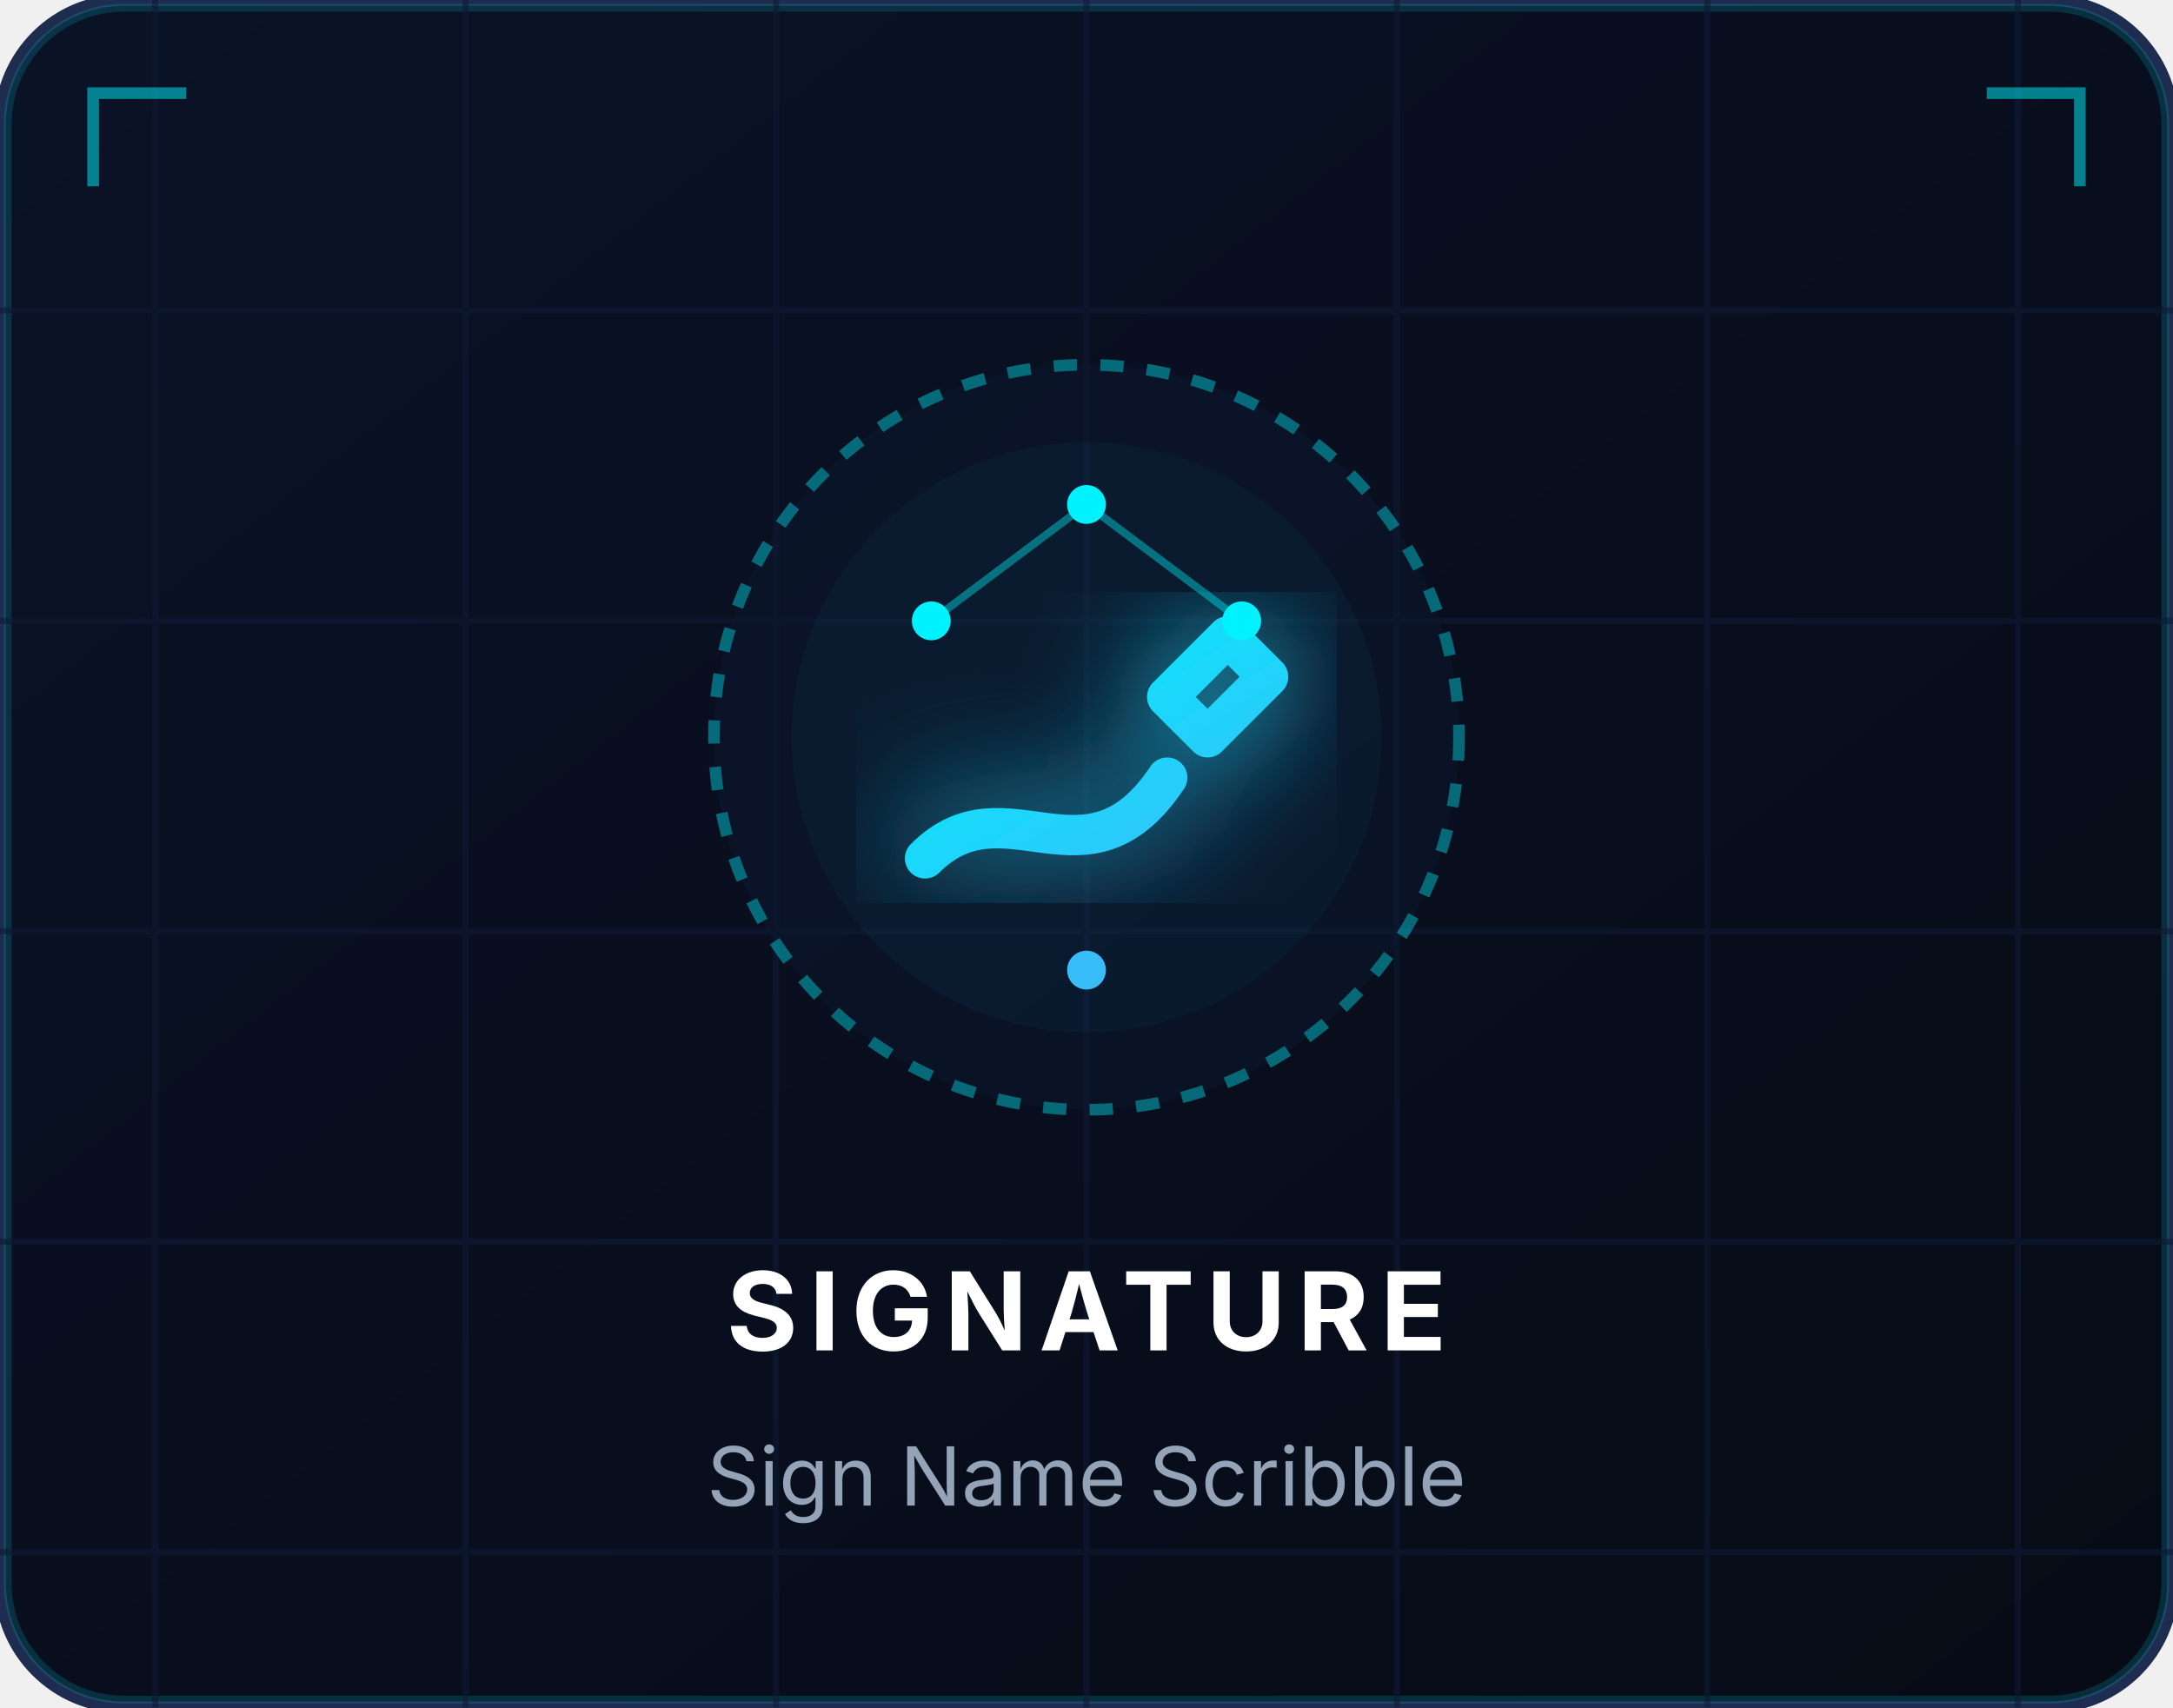
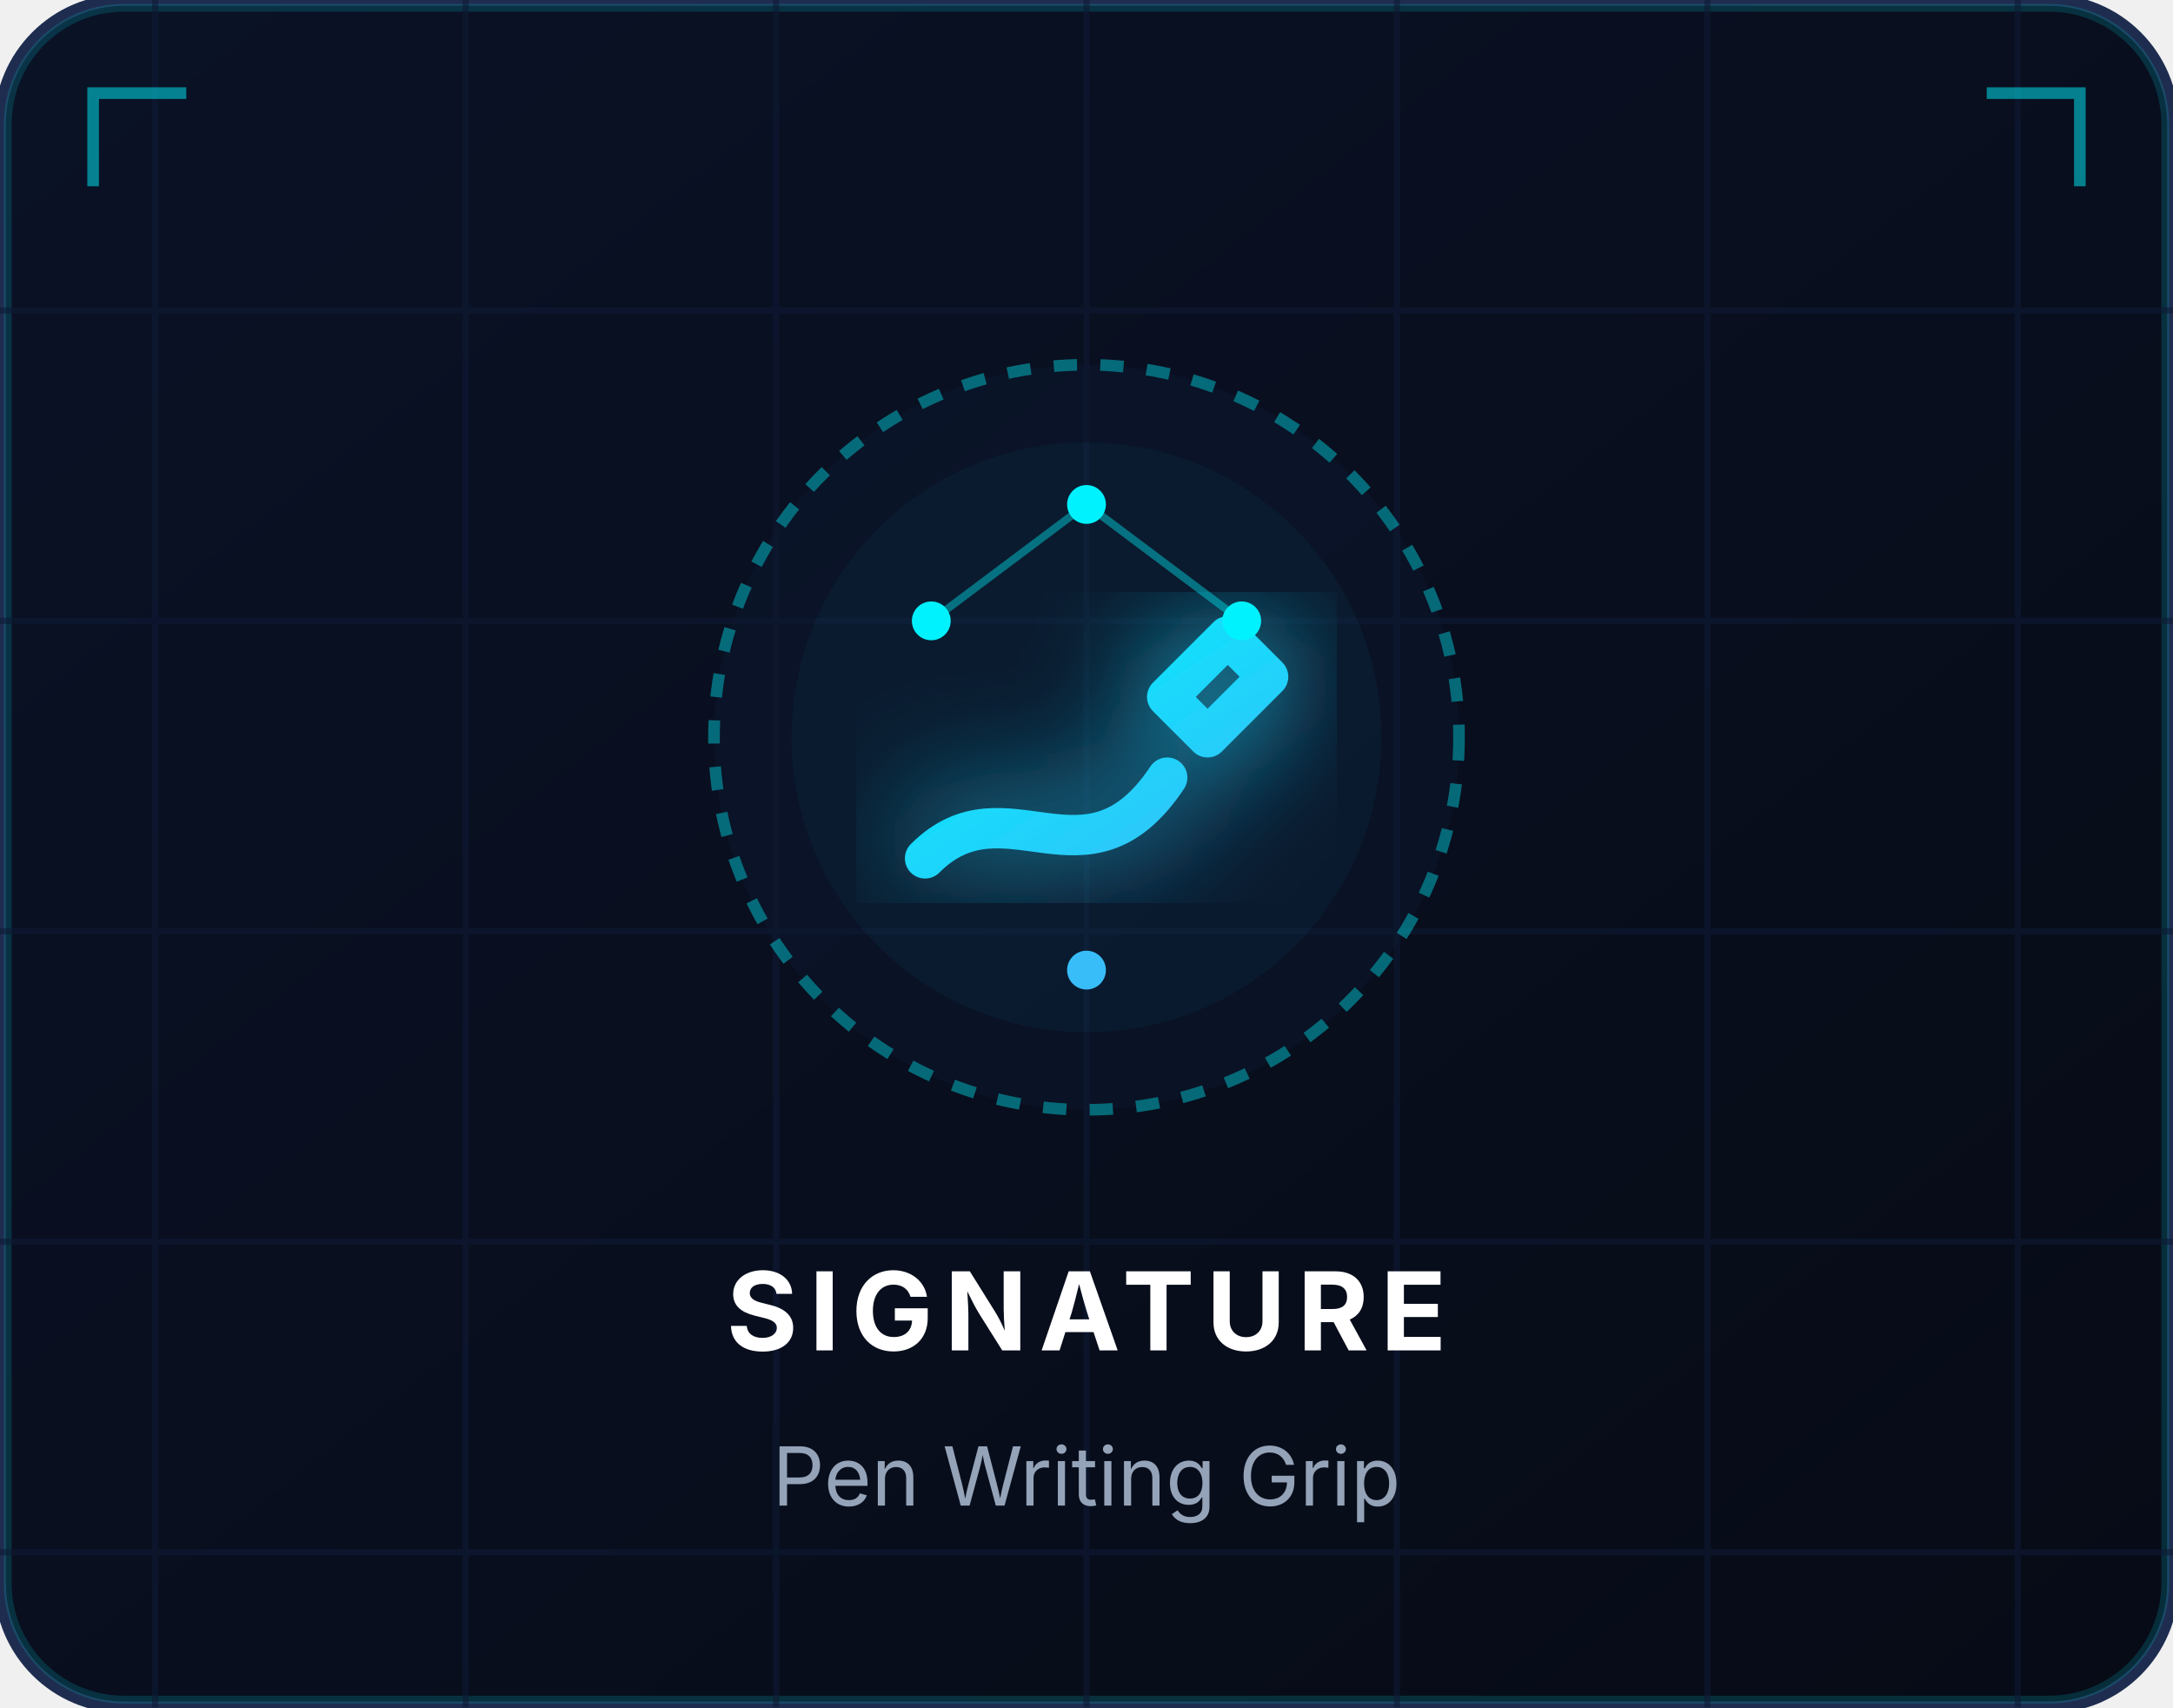
<svg xmlns="http://www.w3.org/2000/svg" viewBox="0 0 280 220" width="100%" height="100%">
  <defs>
    <linearGradient id="bg-signature" x1="0%" y1="0%" x2="100%" y2="100%">
      <stop offset="0%" stop-color="#0A1226" />
      <stop offset="100%" stop-color="#070B16" />
    </linearGradient>
    <linearGradient id="cyanGrad" x1="0%" y1="0%" x2="100%" y2="100%">
      <stop offset="0%" stop-color="#00F2FE" />
      <stop offset="100%" stop-color="#38BDF8" />
    </linearGradient>
    <filter id="glow-signature" x="-20%" y="-20%" width="140%" height="140%">
      <feGaussianBlur stdDeviation="3" result="blur" />
      <feComposite in="SourceGraphic" in2="blur" operator="over" />
    </filter>
  </defs>
  <rect width="280" height="220" rx="16" fill="url(#bg-signature)" stroke="#1E2D4F" stroke-width="1.5" />
  <rect x="1" y="1" width="278" height="218" rx="15" fill="none" stroke="rgba(0, 242, 254, 0.15)" stroke-width="1" />
  <path d="M 20 0 L 20 220 M 60 0 L 60 220 M 100 0 L 100 220 M 140 0 L 140 220 M 180 0 L 180 220 M 220 0 L 220 220 M 260 0 L 260 220 M 0 40 L 280 40 M 0 80 L 280 80 M 0 120 L 280 120 M 0 160 L 280 160 M 0 200 L 280 200" stroke="#0E1933" stroke-width="0.8" opacity="0.6" />
  <circle cx="140" cy="95" r="48" fill="#0D1933" stroke="#00F2FE" stroke-width="1.5" stroke-dasharray="3,3" opacity="0.4" />
  <circle cx="140" cy="95" r="38" fill="rgba(0, 242, 254, 0.04)" />
  <path d="M 12 24 L 12 12 L 24 12" fill="none" stroke="#00F2FE" stroke-width="1.5" opacity="0.5" />
  <path d="M 268 24 L 268 12 L 256 12" fill="none" stroke="#00F2FE" stroke-width="1.5" opacity="0.5" />
  <g transform="translate(140, 95) scale(2.6) translate(-12, -12)" filter="url(#glow-signature)">
    <path d="M4 18c4-4 8 2 12-4 M16 10l3-3 2 2-3 3z" fill="none" stroke="url(#cyanGrad)" stroke-width="2" stroke-linecap="round" stroke-linejoin="round" />
  </g>
  <circle cx="120" cy="80" r="2.5" fill="#00F2FE" />
  <circle cx="140" cy="65" r="2.5" fill="#00F2FE" />
  <circle cx="160" cy="80" r="2.5" fill="#00F2FE" />
  <circle cx="140" cy="125" r="2.5" fill="#38BDF8" />
  <line x1="120" y1="80" x2="140" y2="65" stroke="rgba(0,242,254,0.4)" stroke-width="1" />
  <line x1="140" y1="65" x2="160" y2="80" stroke="rgba(0,242,254,0.4)" stroke-width="1" />
  <text x="140" y="174" font-family="'Inter', sans-serif" font-weight="700" font-size="14" fill="#FFFFFF" text-anchor="middle" letter-spacing="1.5">SIGNATURE</text>
-   <text x="140" y="194" font-family="'Inter', sans-serif" font-weight="400" font-size="10.5" fill="#94A3B8" text-anchor="middle">Sign Name Scribble</text>
+   <text x="140" y="194" font-family="'Inter', sans-serif" font-weight="400" font-size="10.5" fill="#94A3B8" text-anchor="middle">Pen Writing Grip</text>
</svg>
